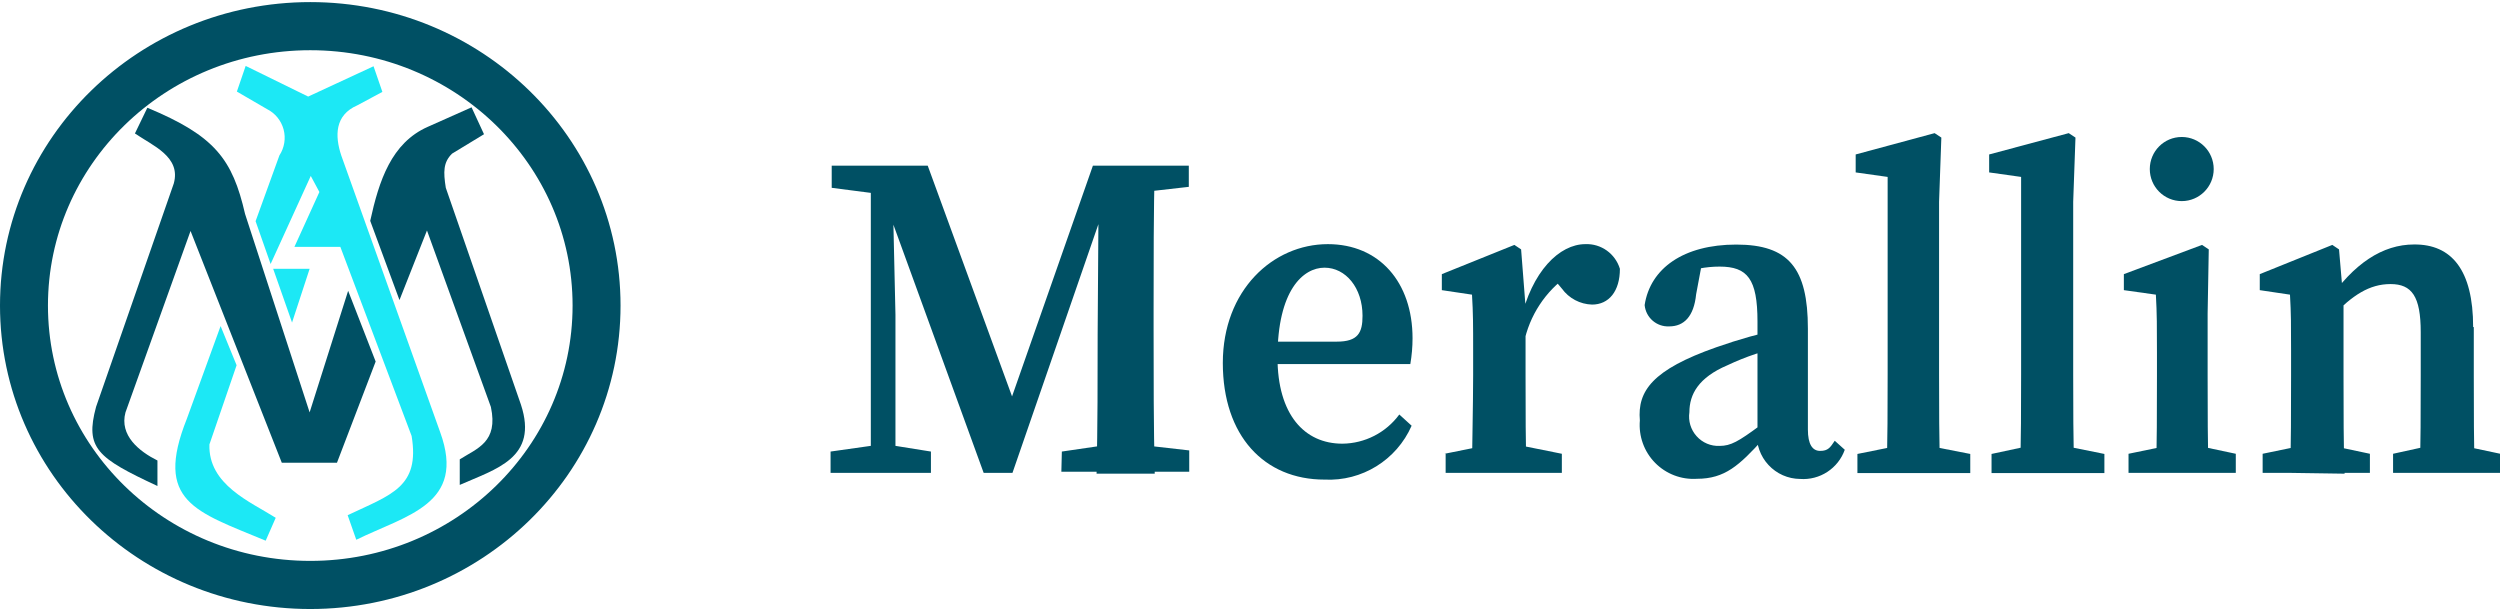
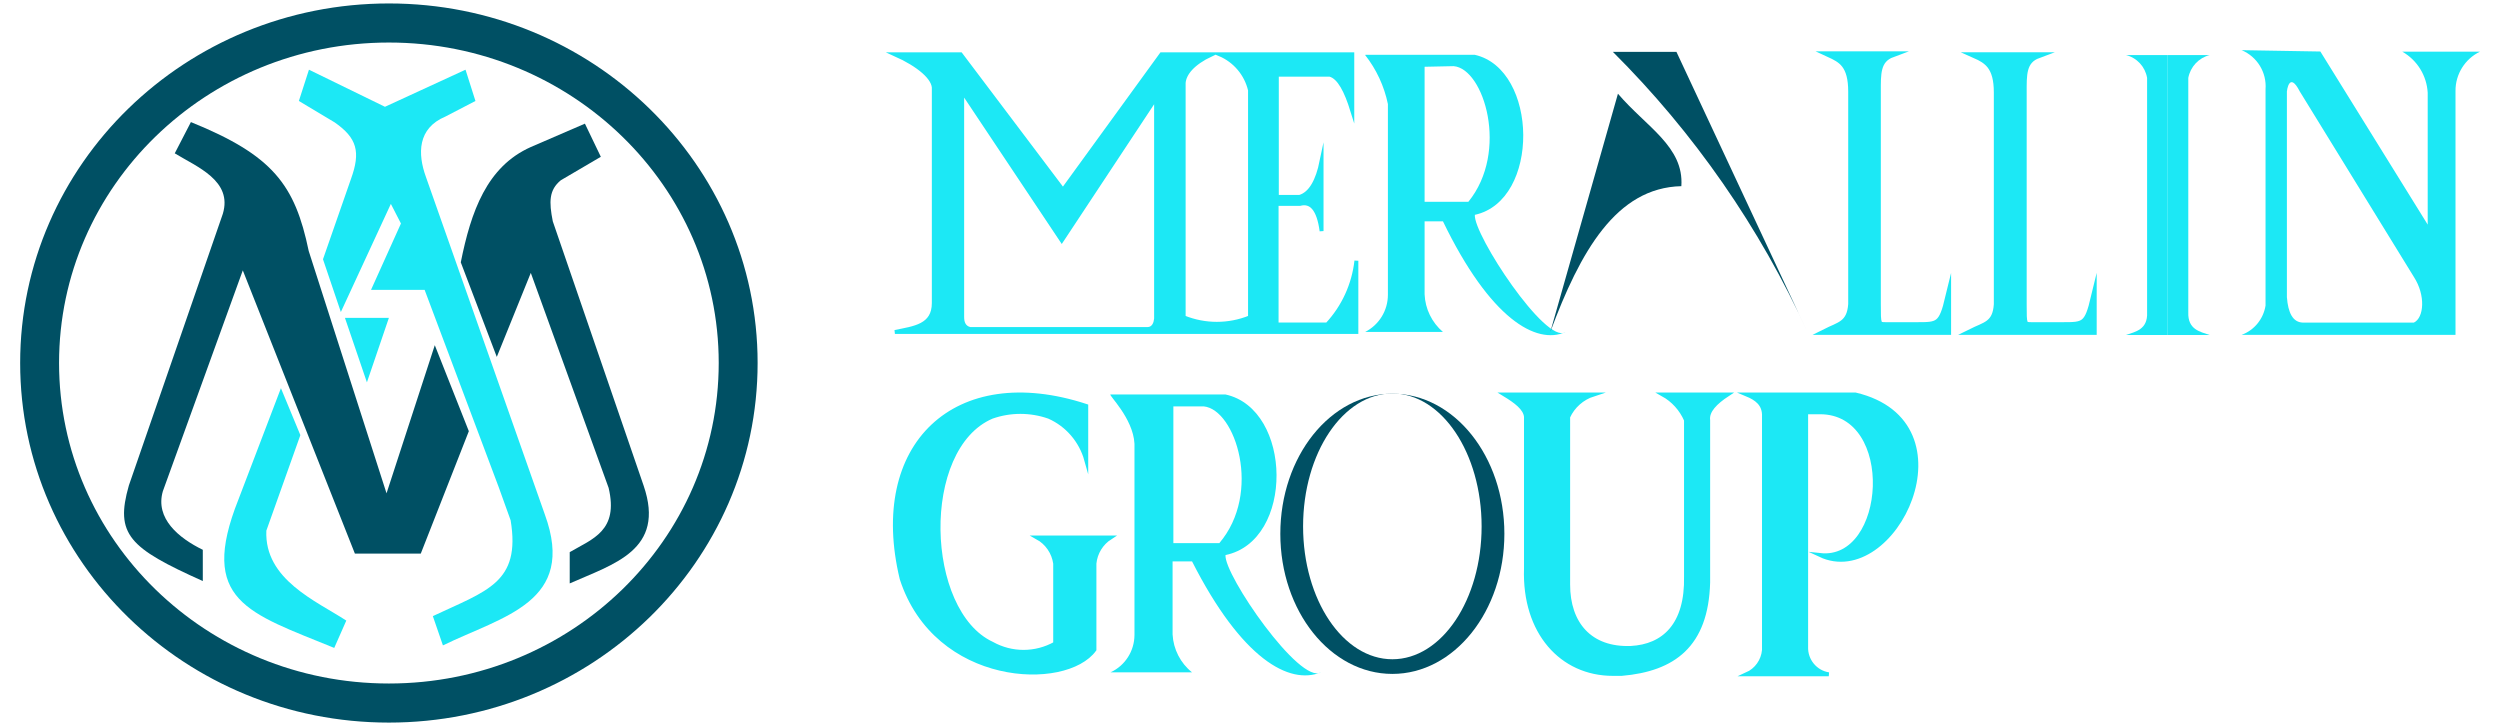
- <svg xmlns="http://www.w3.org/2000/svg" width="180px" height="44px" viewBox="0 0 180 44" version="1.1">
+ <svg xmlns="http://www.w3.org/2000/svg" width="124px" height="36px" viewBox="0 0 122 36" version="1.1">
  <g id="surface1">
-     <path style=" stroke:none;fill-rule:nonzero;fill:rgb(10.98%,90.98%,96.078%);fill-opacity:1;" d="M 19.484 19.008 L 18.402 15.926 L 20.117 11.191 C 20.48 10.637 20.59 9.957 20.418 9.316 C 20.246 8.68 19.809 8.145 19.219 7.852 L 17.055 6.594 L 17.688 4.746 L 22.188 6.953 L 26.895 4.77 L 27.531 6.617 L 25.723 7.586 C 24.102 8.289 24.102 9.781 24.57 11.191 L 31.695 31.125 C 33.582 36.309 29.254 37.094 25.652 38.863 L 25.031 37.094 C 28.176 35.605 30.246 35.074 29.637 31.391 L 28.91 29.461 L 24.504 17.773 L 21.199 17.773 L 22.996 13.824 L 22.375 12.668 Z M 19.484 19.008 " />
-     <path style=" stroke:none;fill-rule:nonzero;fill:rgb(10.98%,90.98%,96.078%);fill-opacity:1;" d="M 19.668 19.355 L 22.293 19.355 L 21.027 23.223 Z M 19.668 19.355 " />
-     <path style=" stroke:none;fill-rule:nonzero;fill:rgb(10.98%,90.98%,96.078%);fill-opacity:1;" d="M 15.883 23.477 L 17.035 26.297 L 15.078 32 C 14.984 34.902 18.047 36.137 19.852 37.281 L 19.129 38.93 C 14.086 36.828 11.07 36.125 13.453 30.152 Z M 15.883 23.477 " />
-     <path style=" stroke:none;fill-rule:nonzero;fill:rgb(0%,31.373%,39.216%);fill-opacity:1;" d="M 25.066 20.938 L 27.047 26.031 L 24.262 33.316 L 20.289 33.316 L 13.719 16.629 L 9.035 29.691 C 8.586 31.355 10.023 32.5 11.336 33.156 L 11.336 34.992 C 7.008 32.973 6.109 32.277 6.918 29.289 L 12.512 13.211 C 13.051 11.281 10.98 10.484 9.715 9.609 L 10.609 7.758 C 15.48 9.781 16.734 11.457 17.645 15.406 L 22.293 29.691 Z M 25.066 20.938 " />
-     <path style=" stroke:none;fill-rule:nonzero;fill:rgb(0%,31.373%,39.216%);fill-opacity:1;" d="M 28.762 21.605 L 30.742 16.594 L 35.344 29.301 C 35.887 31.84 34.355 32.277 33.102 33.074 L 33.102 34.914 C 35.711 33.758 38.773 32.984 37.508 29.137 L 32.098 13.523 C 31.914 12.367 31.914 11.688 32.547 11.062 L 34.848 9.664 L 33.953 7.727 L 30.797 9.133 C 28.184 10.289 27.289 13.004 26.656 15.902 Z M 28.762 21.605 " />
-     <path style="fill:none;stroke-width:3;stroke-linecap:butt;stroke-linejoin:miter;stroke:rgb(0%,31.373%,39.216%);stroke-opacity:1;stroke-miterlimit:4;" d="M 37.321 18.92 C 37.321 9.298 29.301 1.502 19.411 1.502 C 9.517 1.502 1.5 9.298 1.5 18.92 C 1.5 28.542 9.517 36.338 19.411 36.338 C 29.301 36.338 37.321 28.542 37.321 18.92 Z M 37.321 18.92 " transform="matrix(1.150895,0,0,1.154933,0,0.14866)" />
-     <path style=" stroke:none;fill-rule:nonzero;fill:rgb(0%,31.373%,39.216%);fill-opacity:1;" d="M 59.801 32.512 L 63.254 32.023 L 63.977 32.023 L 67.027 32.512 L 67.027 34.047 L 59.801 34.047 Z M 59.883 11.93 L 64.23 11.93 L 64.23 14.02 L 63.727 14.02 L 59.883 13.523 Z M 62.699 11.93 L 64.23 11.93 L 64.473 22.66 L 64.473 34.047 L 62.699 34.047 Z M 62.781 11.93 L 66.797 11.93 L 73.402 30.004 L 72.355 30.004 L 78.688 11.93 L 80.539 11.93 L 72.898 34.047 L 70.824 34.047 Z M 76.453 32.512 L 80.32 31.945 L 81.367 31.945 L 85.625 32.43 L 85.625 33.965 L 76.418 33.965 Z M 79.031 24.031 L 79.113 11.93 L 83.141 11.93 C 83.059 15.312 83.059 18.789 83.059 22.254 L 83.059 23.711 C 83.059 27.176 83.059 30.641 83.141 34.105 L 78.953 34.105 C 79.031 30.652 79.031 27.188 79.031 24.031 Z M 80.988 11.93 L 85.594 11.93 L 85.594 13.453 L 81.332 13.938 L 80.988 13.938 Z M 80.988 11.93 " />
-     <path style=" stroke:none;fill-rule:nonzero;fill:rgb(0%,31.373%,39.216%);fill-opacity:1;" d="M 101.703 24.355 C 101.703 24.98 101.648 25.602 101.543 26.215 L 89.656 26.215 L 89.656 24.598 L 96.25 24.598 C 97.781 24.598 98.102 23.953 98.102 22.738 C 98.102 20.73 96.895 19.273 95.363 19.273 C 93.832 19.273 91.98 20.891 91.98 25.73 C 91.98 29.844 93.914 31.945 96.652 31.945 C 98.27 31.93 99.789 31.152 100.75 29.844 L 101.637 30.652 C 100.551 33.125 98.055 34.668 95.363 34.531 C 91.023 34.531 88.043 31.379 88.043 26.133 C 88.043 20.891 91.656 17.578 95.605 17.578 C 99.312 17.578 101.703 20.324 101.703 24.355 Z M 101.703 24.355 " />
-     <path style=" stroke:none;fill-rule:nonzero;fill:rgb(0%,31.373%,39.216%);fill-opacity:1;" d="M 106.066 27.023 L 106.066 25.246 C 106.066 23.387 106.066 22.578 105.984 21.215 L 103.812 20.891 L 103.812 19.738 L 109.035 17.633 L 109.52 17.957 L 109.84 22.07 L 109.84 27 C 109.84 29.102 109.84 32.488 109.922 34.023 L 105.984 34.023 C 105.984 32.512 106.066 29.125 106.066 27.023 Z M 104.008 32.672 L 107.23 32.023 L 109.23 32.023 L 112.453 32.672 L 112.453 34.047 L 104.086 34.047 L 104.086 32.672 Z M 107.953 22.578 L 110.035 22.578 L 109.473 23.145 C 110.277 19.516 112.293 17.578 114.145 17.578 C 115.281 17.531 116.301 18.266 116.633 19.355 C 116.633 20.973 115.836 21.93 114.629 21.93 C 113.766 21.906 112.961 21.48 112.453 20.777 L 111.566 19.727 L 112.938 19.805 C 111.266 20.965 110.113 22.727 109.715 24.727 L 107.953 24.562 Z M 107.953 22.578 " />
-     <path style=" stroke:none;fill-rule:nonzero;fill:rgb(0%,31.373%,39.216%);fill-opacity:1;" d="M 123.57 25.004 C 125.176 24.438 126.812 23.977 128.473 23.629 L 128.473 24.922 C 127.059 25.219 125.684 25.68 124.379 26.297 C 122.281 27.188 121.637 28.398 121.637 29.68 C 121.543 30.305 121.734 30.938 122.156 31.406 C 122.578 31.879 123.184 32.133 123.812 32.105 C 124.617 32.105 125.172 31.781 126.703 30.652 L 127.668 29.922 L 128.07 30.488 L 126.922 31.645 C 125.23 33.504 124.191 34.473 122.18 34.473 C 121.055 34.547 119.953 34.125 119.164 33.32 C 118.371 32.512 117.973 31.398 118.07 30.27 C 117.887 28.156 118.969 26.621 123.57 25.004 Z M 126.539 31.137 L 126.539 23.145 C 126.539 20.082 125.816 19.195 123.812 19.195 C 122.82 19.195 121.836 19.387 120.914 19.758 L 122.605 18.605 L 122.121 21.191 C 121.961 22.797 121.234 23.5 120.188 23.5 C 119.281 23.547 118.5 22.871 118.414 21.965 C 118.82 19.309 121.234 17.609 125.012 17.609 C 128.785 17.609 130.168 19.309 130.168 23.664 L 130.168 30.926 C 130.168 31.98 130.488 32.465 131.051 32.465 C 131.617 32.465 131.777 32.223 132.102 31.734 L 132.824 32.383 C 132.344 33.73 131.023 34.59 129.602 34.484 C 128.738 34.477 127.918 34.113 127.332 33.48 C 126.742 32.848 126.441 32 126.496 31.137 Z M 126.539 31.137 " />
-     <path style=" stroke:none;fill-rule:nonzero;fill:rgb(0%,31.373%,39.216%);fill-opacity:1;" d="M 139.293 9.586 L 139.777 9.906 L 139.613 14.527 L 139.613 26.965 C 139.613 29.277 139.613 31.586 139.695 33.988 L 135.828 33.988 C 135.91 31.68 135.91 29.312 135.91 26.965 L 135.91 12.738 L 133.609 12.414 L 133.609 11.121 Z M 141.859 32.684 L 141.859 34.059 L 133.734 34.059 L 133.734 32.684 L 136.957 32.035 L 138.535 32.035 Z M 141.859 32.684 " />
-     <path style=" stroke:none;fill-rule:nonzero;fill:rgb(0%,31.373%,39.216%);fill-opacity:1;" d="M 148.949 9.586 L 149.434 9.906 L 149.27 14.527 L 149.27 26.965 C 149.27 29.277 149.27 31.586 149.352 33.988 L 145.438 33.988 C 145.52 31.68 145.52 29.312 145.52 26.965 L 145.52 12.738 L 143.219 12.414 L 143.219 11.121 Z M 151.516 32.684 L 151.516 34.059 L 143.391 34.059 L 143.391 32.684 L 146.59 32 L 148.121 32 Z M 151.516 32.684 " />
-     <path style=" stroke:none;fill-rule:nonzero;fill:rgb(0%,31.373%,39.216%);fill-opacity:1;" d="M 155.223 34.047 C 155.301 32.512 155.301 29.125 155.301 27.023 L 155.301 25.406 C 155.301 23.547 155.301 22.578 155.223 21.215 L 152.918 20.891 L 152.918 19.738 L 158.547 17.633 L 159.031 17.957 L 158.949 22.578 L 158.949 27.023 C 158.949 29.125 158.949 32.512 159.031 34.047 Z M 160.977 32.672 L 160.977 34.047 L 153.254 34.047 L 153.254 32.672 L 156.395 32.023 L 157.914 32.023 Z M 154.785 12.172 C 154.785 10.895 155.812 9.863 157.086 9.863 C 158.355 9.863 159.387 10.895 159.387 12.172 C 159.387 13.445 158.355 14.48 157.086 14.48 C 155.812 14.48 154.785 13.445 154.785 12.172 Z M 154.785 12.172 " />
-     <path style=" stroke:none;fill-rule:nonzero;fill:rgb(0%,31.373%,39.216%);fill-opacity:1;" d="M 164.879 34.047 C 164.957 32.512 164.957 29.125 164.957 27.023 L 164.957 25.246 C 164.957 23.387 164.957 22.578 164.879 21.215 L 162.703 20.891 L 162.703 19.738 L 167.926 17.633 L 168.41 17.957 L 168.734 21.746 L 168.734 27.082 C 168.734 29.184 168.734 32.566 168.812 34.105 Z M 170.633 32.672 L 170.633 34.047 L 162.91 34.047 L 162.91 32.672 L 166.051 32.023 L 167.57 32.023 Z M 178.113 23.547 L 178.113 27.012 C 178.113 29.113 178.113 32.5 178.191 34.035 L 174.211 34.035 C 174.293 32.5 174.293 29.195 174.293 27.012 L 174.293 23.918 C 174.293 21.332 173.648 20.453 172.117 20.453 C 170.586 20.453 169.379 21.262 167.926 22.762 L 167.039 22.762 L 167.039 20.914 L 168.895 20.914 L 167.605 21.711 C 169.457 18.973 171.551 17.602 173.809 17.602 C 176.512 17.578 178.066 19.438 178.066 23.547 Z M 176.961 32.023 L 180.023 32.672 L 180.023 34.047 L 172.301 34.047 L 172.301 32.672 L 175.363 32 Z M 176.961 32.023 " />
+     <path style=" stroke:none;fill-rule:nonzero;fill:rgb(10.98%,90.98%,96.078%);fill-opacity:1;" d="M 15.906 15.477 L 15.02 12.859 L 16.406 8.883 C 16.898 7.527 16.707 6.848 15.605 6.074 L 13.824 5.008 L 14.324 3.457 L 18.094 5.297 L 22.09 3.457 L 22.582 5.008 L 21.094 5.781 C 19.707 6.363 19.707 7.625 20.129 8.785 L 26.023 25.516 C 27.617 29.879 23.941 30.559 20.969 32.012 L 20.469 30.559 C 23.148 29.297 24.84 28.91 24.328 25.809 L 23.738 24.168 L 20.062 14.379 L 17.402 14.379 L 18.887 11.086 L 18.387 10.113 Z M 15.906 15.477 " />
+     <path style=" stroke:none;fill-rule:nonzero;fill:rgb(10.98%,90.98%,96.078%);fill-opacity:1;" d="M 16.109 15.766 L 18.289 15.766 L 17.199 18.965 Z M 16.109 15.766 " />
+     <path style=" stroke:none;fill-rule:nonzero;fill:rgb(10.98%,90.98%,96.078%);fill-opacity:1;" d="M 12.934 19.254 L 13.898 21.582 L 12.211 26.32 C 12.105 28.746 14.691 29.812 16.176 30.781 L 15.578 32.137 C 11.316 30.391 8.824 29.812 10.824 24.781 Z M 12.934 19.254 " />
+     <path style=" stroke:none;fill-rule:nonzero;fill:rgb(0%,31.373%,39.216%);fill-opacity:1;" d="M 20.566 17.121 L 22.254 21.387 L 19.871 27.457 L 16.602 27.457 L 11.043 13.41 L 7.078 24.363 C 6.684 25.719 7.871 26.691 9.059 27.27 L 9.059 28.82 C 5.391 27.176 4.699 26.504 5.391 24.082 L 10.051 10.609 C 10.551 8.961 8.77 8.281 7.668 7.605 L 8.469 6.055 C 12.531 7.703 13.629 9.156 14.312 12.449 L 18.172 24.469 Z M 20.566 17.121 " />
+     <path style=" stroke:none;fill-rule:nonzero;fill:rgb(0%,31.373%,39.216%);fill-opacity:1;" d="M 23.641 17.703 L 25.328 13.535 L 29.188 24.199 C 29.691 26.332 28.398 26.719 27.258 27.387 L 27.258 28.938 C 29.438 27.969 32.016 27.289 30.926 24.094 L 26.418 10.977 C 26.227 10.008 26.227 9.426 26.816 8.941 L 28.801 7.777 L 28.012 6.133 L 25.328 7.293 C 23.148 8.262 22.359 10.492 21.855 13.012 Z M 23.641 17.703 " />
+     <path style="fill:none;stroke-width:2;stroke-linecap:butt;stroke-linejoin:miter;stroke:rgb(0%,31.373%,39.216%);stroke-opacity:1;stroke-miterlimit:4;" d="M 36.921 18.399 C 36.921 8.791 28.878 1.001 18.961 1.001 C 9.043 1.001 1 8.791 1 18.399 C 1 28.011 9.043 35.801 18.961 35.801 C 28.878 35.801 36.921 28.011 36.921 18.399 Z M 36.921 18.399 " transform="matrix(0.964579,0,0,0.96928,0,0.170086)" />
+     <path style="fill-rule:nonzero;fill:rgb(10.98%,90.98%,96.078%);fill-opacity:1;stroke-width:0.2;stroke-linecap:butt;stroke-linejoin:miter;stroke:rgb(10.98%,90.98%,96.078%);stroke-opacity:1;stroke-miterlimit:10;" d="M 83.08 96.451 L 86.461 96.451 L 91.722 103.391 L 96.788 96.451 L 99.372 96.451 C 98.372 96.919 97.971 97.451 97.93 97.91 L 97.93 109.912 C 99.024 110.355 100.247 110.355 101.34 109.912 L 101.34 98.289 C 101.146 97.463 100.562 96.778 99.781 96.451 L 106.601 96.451 L 106.601 99.341 C 106.289 98.341 105.928 97.628 105.45 97.499 L 102.721 97.499 L 102.721 103.75 L 103.891 103.75 C 104.47 103.58 104.819 102.899 105.021 101.928 L 105.021 105.499 C 104.871 104.37 104.479 103.959 103.912 104.108 L 102.709 104.108 L 102.709 110.278 L 105.309 110.278 C 106.147 109.384 106.673 108.239 106.811 107.018 L 106.811 110.661 L 83.08 110.661 C 84.08 110.46 85.08 110.359 85.08 109.178 L 85.08 98.249 C 85.129 97.688 84.311 96.999 83.08 96.451 Z M 83.08 96.451 " transform="matrix(0.964579,0,0,0.96928,-36.75047,-90.79688)" />
+     <path style="fill-rule:nonzero;fill:rgb(100%,100%,100%);fill-opacity:1;stroke-width:0.2;stroke-linecap:butt;stroke-linejoin:miter;stroke:rgb(100%,100%,100%);stroke-opacity:1;stroke-miterlimit:10;" d="M 86.741 98.998 L 86.741 109.9 C 86.741 110.141 86.81 110.27 86.972 110.311 L 96.079 110.311 C 96.221 110.311 96.29 110.161 96.31 109.968 L 96.31 99.341 L 91.661 106.341 Z M 86.741 98.998 " transform="matrix(0.964579,0,0,0.96928,-36.75047,-90.79688)" />
+     <path style=" stroke:none;fill-rule:nonzero;fill:rgb(10.98%,90.98%,96.078%);fill-opacity:1;" d="M 66.711 2.73 C 67.27 3.441 67.656 4.273 67.84 5.16 L 67.84 14.621 C 67.84 15.402 67.402 16.113 66.711 16.465 L 70.57 16.465 C 70.02 15.996 69.688 15.316 69.66 14.594 L 69.66 10.977 L 70.57 10.977 C 72.914 15.824 75.199 17.113 76.645 16.473 C 75.68 17.113 72.074 11.629 72.152 10.656 C 75.402 9.949 75.305 3.438 72.152 2.719 L 66.73 2.719 " />
+     <path style=" stroke:none;fill-rule:nonzero;fill:rgb(100%,100%,100%);fill-opacity:1;" d="M 69.66 3.312 L 69.66 10.008 L 71.832 10.008 C 73.859 7.516 72.605 3.398 71.098 3.281 Z M 69.66 3.312 " />
+     <path style=" stroke:none;fill-rule:nonzero;fill:rgb(10.98%,90.98%,96.078%);fill-opacity:1;" d="M 54.082 19.566 C 53.949 19.566 55.203 20.73 55.27 22.008 L 55.27 31.496 C 55.266 32.293 54.805 33.016 54.082 33.348 L 58.125 33.348 C 57.551 32.891 57.199 32.203 57.16 31.469 L 57.16 27.844 L 58.125 27.844 C 60.586 32.688 62.949 33.988 64.52 33.348 C 63.48 33.988 59.699 28.504 59.785 27.531 C 63.207 26.824 63.113 20.293 59.785 19.566 L 54.082 19.566 " />
+     <path style=" stroke:none;fill-rule:nonzero;fill:rgb(100%,100%,100%);fill-opacity:1;" d="M 57.199 20.156 L 57.199 26.941 L 59.477 26.941 C 61.609 24.441 60.285 20.312 58.703 20.156 Z M 57.199 20.156 " />
+     <path style=" stroke:none;fill-rule:nonzero;fill:rgb(0%,31.373%,39.216%);fill-opacity:1;" d="M 79 2.574 L 82.152 2.574 L 88.645 16.465 C 86.289 11.285 83.023 6.582 79 2.574 Z M 79 2.574 " />
+     <path style=" stroke:none;fill-rule:nonzero;fill:rgb(0%,31.373%,39.216%);fill-opacity:1;" d="M 79.25 4.648 C 80.656 6.297 82.531 7.273 82.395 9.234 C 79.164 9.309 77.379 12.469 75.895 16.465 Z M 79.25 4.648 " />
+     <path style="fill-rule:nonzero;fill:rgb(10.98%,90.98%,96.078%);fill-opacity:1;stroke-width:0.3;stroke-linecap:butt;stroke-linejoin:miter;stroke:rgb(10.98%,90.98%,96.078%);stroke-opacity:1;stroke-miterlimit:10;" d="M 131.109 96.451 L 134.381 96.451 C 133.592 96.741 133.628 97.451 133.628 98.39 L 133.628 109.239 C 133.628 110.311 133.628 110.311 134.049 110.311 L 135.629 110.311 C 136.73 110.311 136.9 110.311 137.241 108.9 L 137.241 110.661 L 130.899 110.661 C 131.64 110.29 132.178 110.258 132.251 109.239 L 132.251 98.37 C 132.251 96.999 131.741 96.741 131.109 96.451 Z M 131.109 96.451 " transform="matrix(0.964579,0,0,0.96928,-36.75047,-90.79688)" />
+     <path style="fill-rule:nonzero;fill:rgb(10.98%,90.98%,96.078%);fill-opacity:1;stroke-width:0.3;stroke-linecap:butt;stroke-linejoin:miter;stroke:rgb(10.98%,90.98%,96.078%);stroke-opacity:1;stroke-miterlimit:10;" d="M 138.601 96.5 L 141.881 96.5 C 141.092 96.79 141.128 97.499 141.128 98.43 L 141.128 109.251 C 141.128 110.311 141.128 110.311 141.541 110.311 L 143.121 110.311 C 144.23 110.311 144.388 110.311 144.728 108.9 L 144.728 110.661 L 138.391 110.661 C 139.14 110.29 139.67 110.27 139.739 109.251 L 139.739 98.402 C 139.739 97.092 139.241 96.782 138.601 96.5 Z M 138.601 96.5 " transform="matrix(0.964579,0,0,0.96928,-36.75047,-90.79688)" />
+     <path style=" stroke:none;fill-rule:nonzero;fill:rgb(10.98%,90.98%,96.078%);fill-opacity:1;" d="M 110.184 2.488 C 110.953 2.809 111.434 3.59 111.371 4.426 L 111.371 15.156 C 111.266 15.82 110.812 16.379 110.184 16.609 L 120.793 16.609 L 120.793 4.504 C 120.789 3.676 121.266 2.918 122.008 2.562 L 118.152 2.562 C 118.891 2.98 119.367 3.75 119.414 4.602 L 119.414 11.141 L 114.09 2.555 Z M 110.184 2.488 " />
+     <path style=" stroke:none;fill-rule:nonzero;fill:rgb(100%,100%,100%);fill-opacity:1;" d="M 112.43 4.531 L 112.43 14.738 C 112.488 15.516 112.723 15.98 113.211 16 L 118.73 16 C 119.23 15.758 119.32 14.652 118.73 13.738 L 113.066 4.531 C 112.539 3.504 112.43 4.531 112.43 4.531 Z M 112.43 4.531 " />
+     <path style=" stroke:none;fill-rule:nonzero;fill:rgb(10.98%,90.98%,96.078%);fill-opacity:1;" d="M 104.445 2.73 L 106.52 2.73 L 106.52 16.617 L 104.445 16.617 C 104.918 16.453 105.535 16.348 105.496 15.496 L 105.496 3.863 C 105.402 3.309 104.988 2.863 104.445 2.73 Z M 104.445 2.73 " />
+     <path style=" stroke:none;fill-rule:nonzero;fill:rgb(10.98%,90.98%,96.078%);fill-opacity:1;" d="M 108.602 2.73 L 106.52 2.73 L 106.52 16.617 L 108.602 16.617 C 108.121 16.453 107.512 16.348 107.539 15.496 L 107.539 3.863 C 107.645 3.309 108.059 2.867 108.602 2.73 Z M 108.602 2.73 " />
+     <path style="fill-rule:nonzero;fill:rgb(10.98%,90.98%,96.078%);fill-opacity:1;stroke-width:0.2;stroke-linecap:butt;stroke-linejoin:miter;stroke:rgb(10.98%,90.98%,96.078%);stroke-opacity:1;stroke-miterlimit:10;" d="M 92.921 117.218 L 92.921 114.449 C 86.182 112.249 81.772 116.448 83.428 123.291 C 85.19 128.7 91.86 128.95 93.342 126.918 L 93.342 122.51 C 93.395 121.965 93.698 121.474 94.16 121.18 L 90.402 121.18 C 90.9 121.454 91.24 121.945 91.321 122.51 L 91.321 126.608 C 90.309 127.172 89.082 127.172 88.069 126.608 C 84.542 124.972 84.279 116.61 88.069 115.002 C 89.017 114.671 90.049 114.671 91.001 115.002 C 91.941 115.413 92.645 116.231 92.921 117.218 Z M 92.921 117.218 " transform="matrix(0.964579,0,0,0.96928,-36.75047,-90.79688)" />
+     <path style=" stroke:none;fill-rule:nonzero;fill:rgb(0%,31.373%,39.216%);fill-opacity:1;" d="M 73.617 26.477 C 73.617 22.637 71.129 19.527 68.062 19.527 C 64.992 19.527 62.504 22.637 62.504 26.477 C 62.504 30.316 64.992 33.426 68.062 33.426 C 71.129 33.426 73.617 30.316 73.617 26.477 Z M 73.617 26.477 " />
+     <path style=" stroke:none;fill-rule:nonzero;fill:rgb(100%,100%,100%);fill-opacity:1;" d="M 72.488 26.109 C 72.488 22.469 70.508 19.516 68.062 19.516 C 65.617 19.516 63.633 22.469 63.633 26.109 C 63.633 29.75 65.617 32.699 68.062 32.699 C 70.508 32.699 72.488 29.75 72.488 26.109 Z M 72.488 26.109 " />
+     <path style="fill-rule:nonzero;fill:rgb(10.98%,90.98%,96.078%);fill-opacity:1;stroke-width:0.2;stroke-linecap:butt;stroke-linejoin:miter;stroke:rgb(10.98%,90.98%,96.078%);stroke-opacity:1;stroke-miterlimit:10;" d="M 114.421 113.861 L 119.001 113.861 C 118.426 114.046 117.952 114.462 117.701 115.01 L 117.701 123.59 C 117.701 125.588 118.831 126.91 120.928 126.83 C 122.609 126.741 123.812 125.661 123.759 123.17 L 123.759 115.171 C 123.516 114.615 123.099 114.155 122.568 113.861 L 125.901 113.861 C 125.282 114.268 124.84 114.699 124.901 115.179 L 124.901 123.481 C 124.812 126.709 123.119 127.93 120.451 128.16 L 120.001 128.16 C 117.361 128.16 115.421 126.032 115.53 122.771 L 115.53 115.002 C 115.49 114.57 115 114.212 114.421 113.861 Z M 114.421 113.861 " transform="matrix(0.964579,0,0,0.96928,-36.75047,-90.79688)" />
+     <path style="fill-rule:nonzero;fill:rgb(10.98%,90.98%,96.078%);fill-opacity:1;stroke-width:0.2;stroke-linecap:butt;stroke-linejoin:miter;stroke:rgb(10.98%,90.98%,96.078%);stroke-opacity:1;stroke-miterlimit:10;" d="M 126.881 113.861 L 132.47 113.861 C 138.621 115.312 134.471 123.86 130.652 122.078 C 134.159 122.461 134.649 114.772 130.652 114.772 L 129.939 114.772 L 129.939 126.769 C 129.911 127.467 130.413 128.075 131.101 128.18 L 126.881 128.18 C 127.38 127.958 127.72 127.487 127.768 126.939 L 127.768 115.002 C 127.801 114.341 127.359 114.059 126.881 113.861 Z M 126.881 113.861 " transform="matrix(0.964579,0,0,0.96928,-36.75047,-90.79688)" />
  </g>
</svg>
